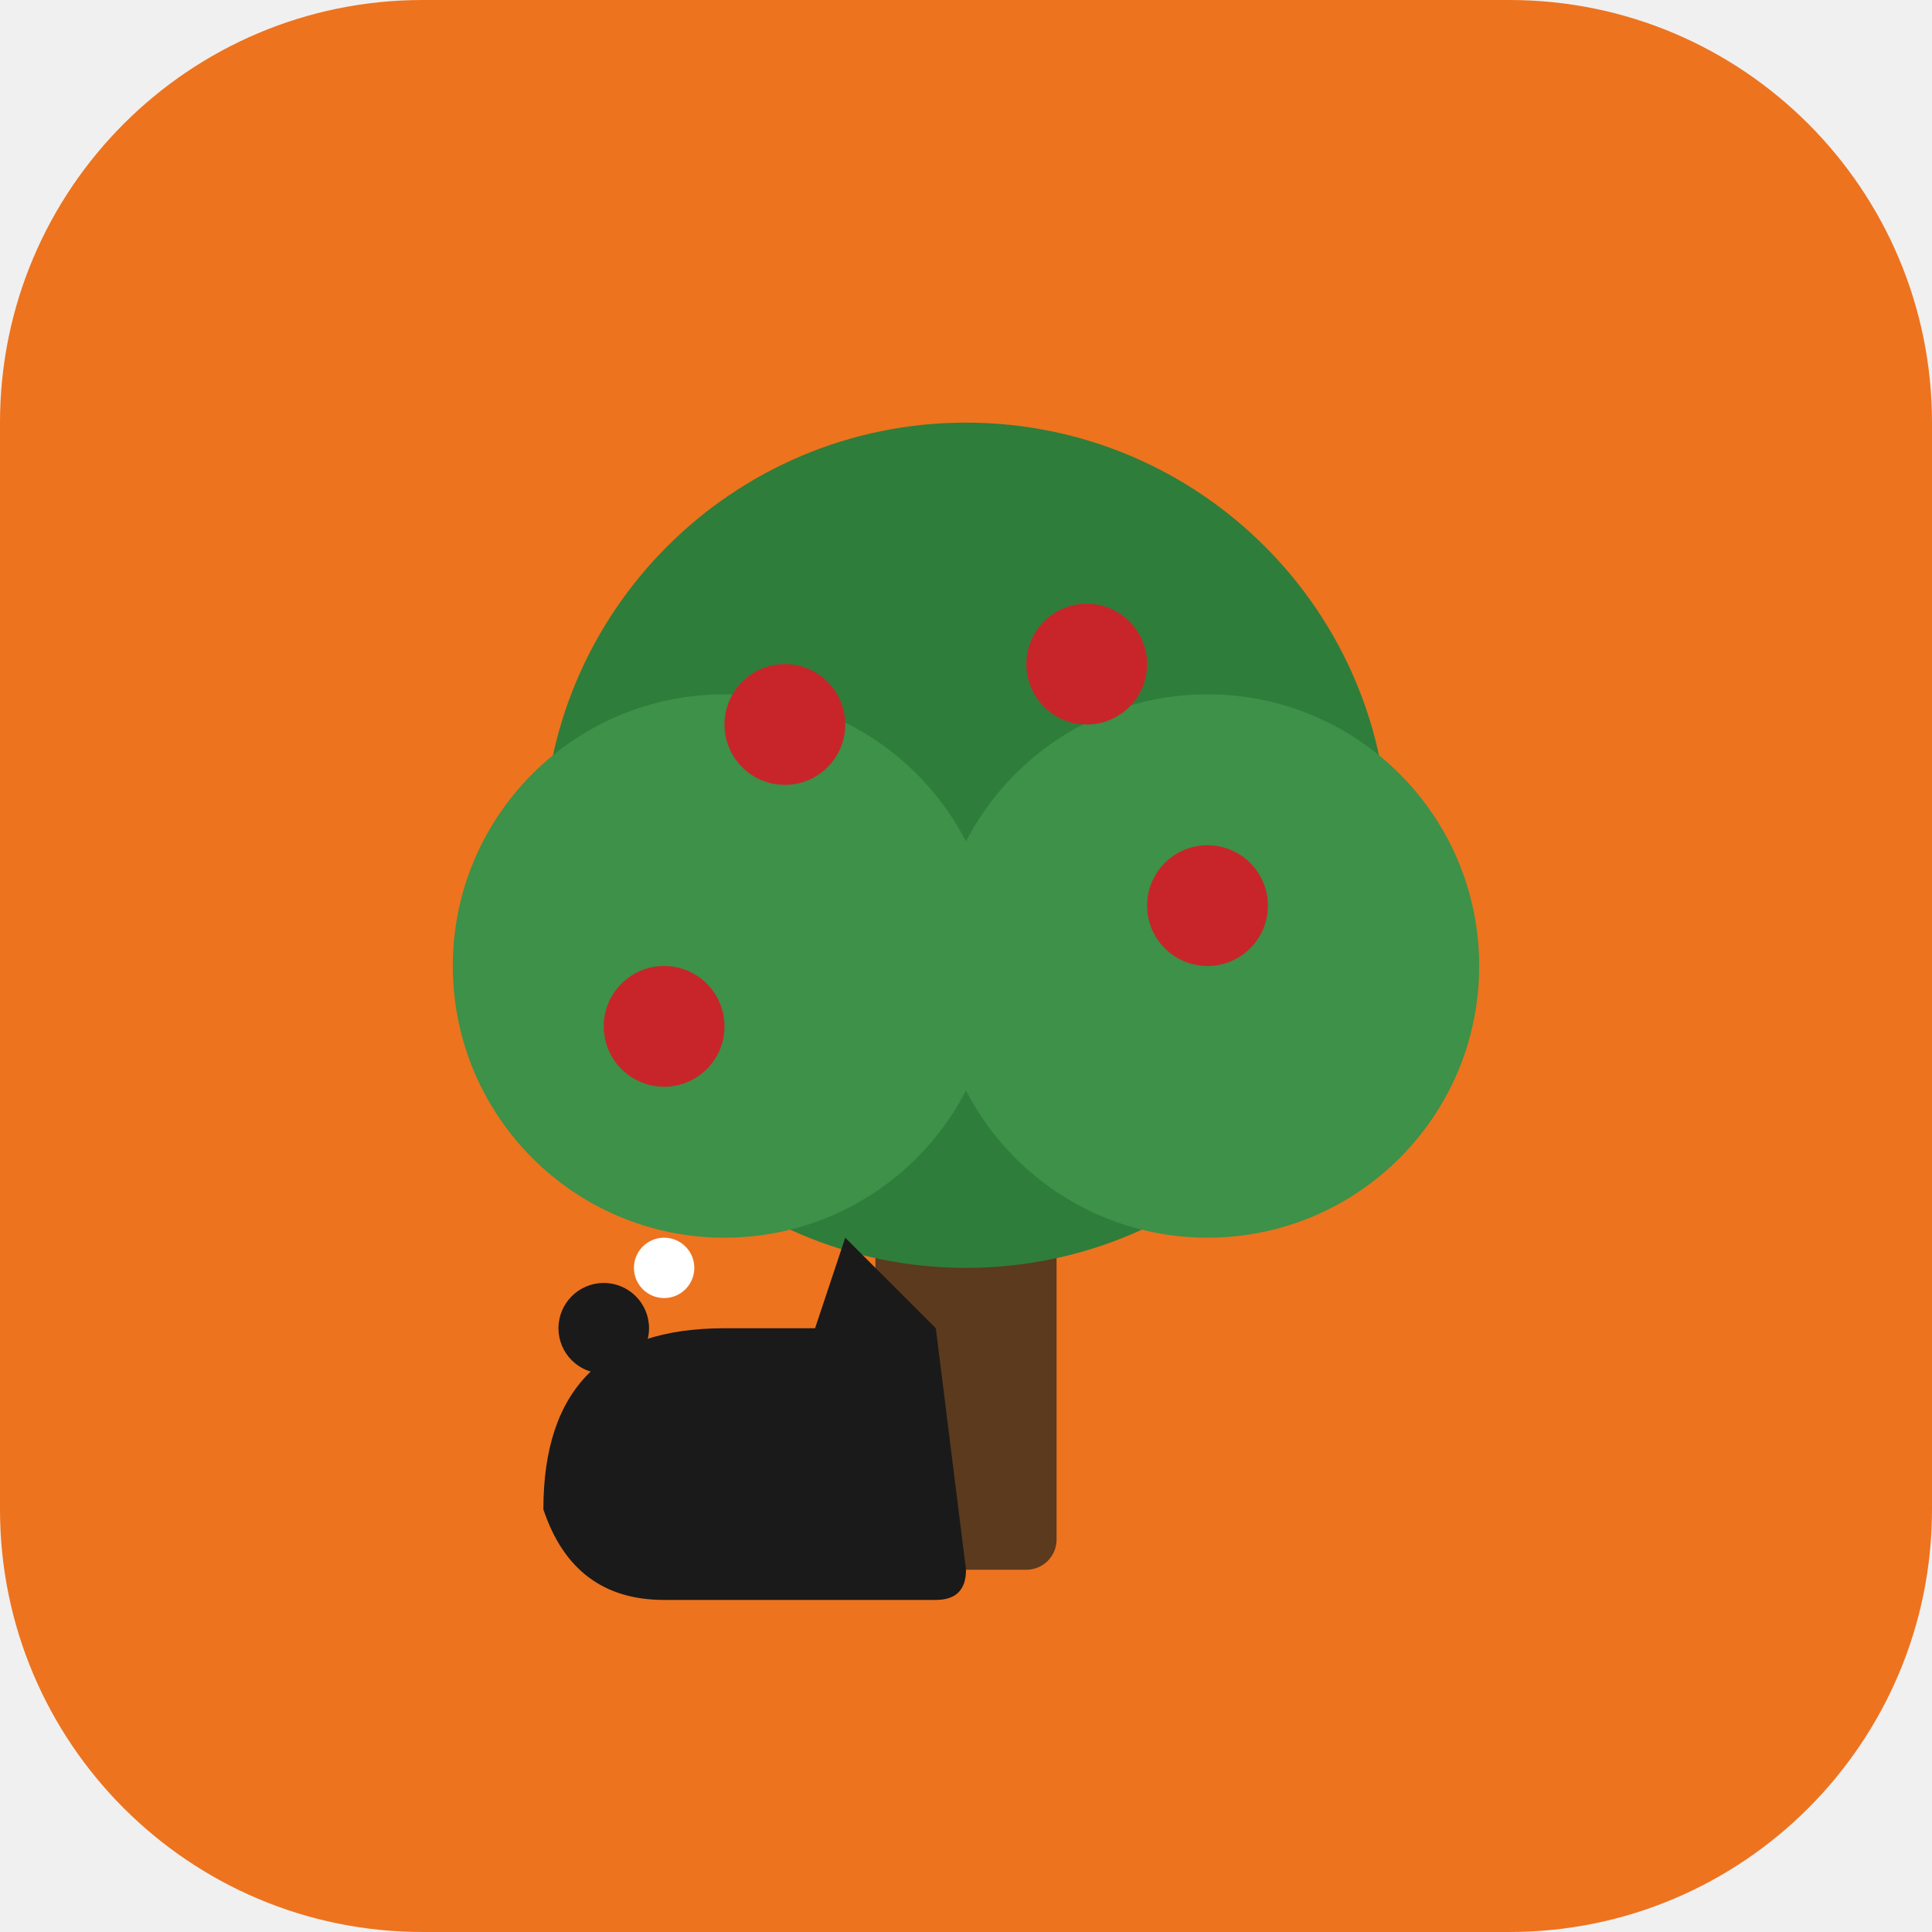
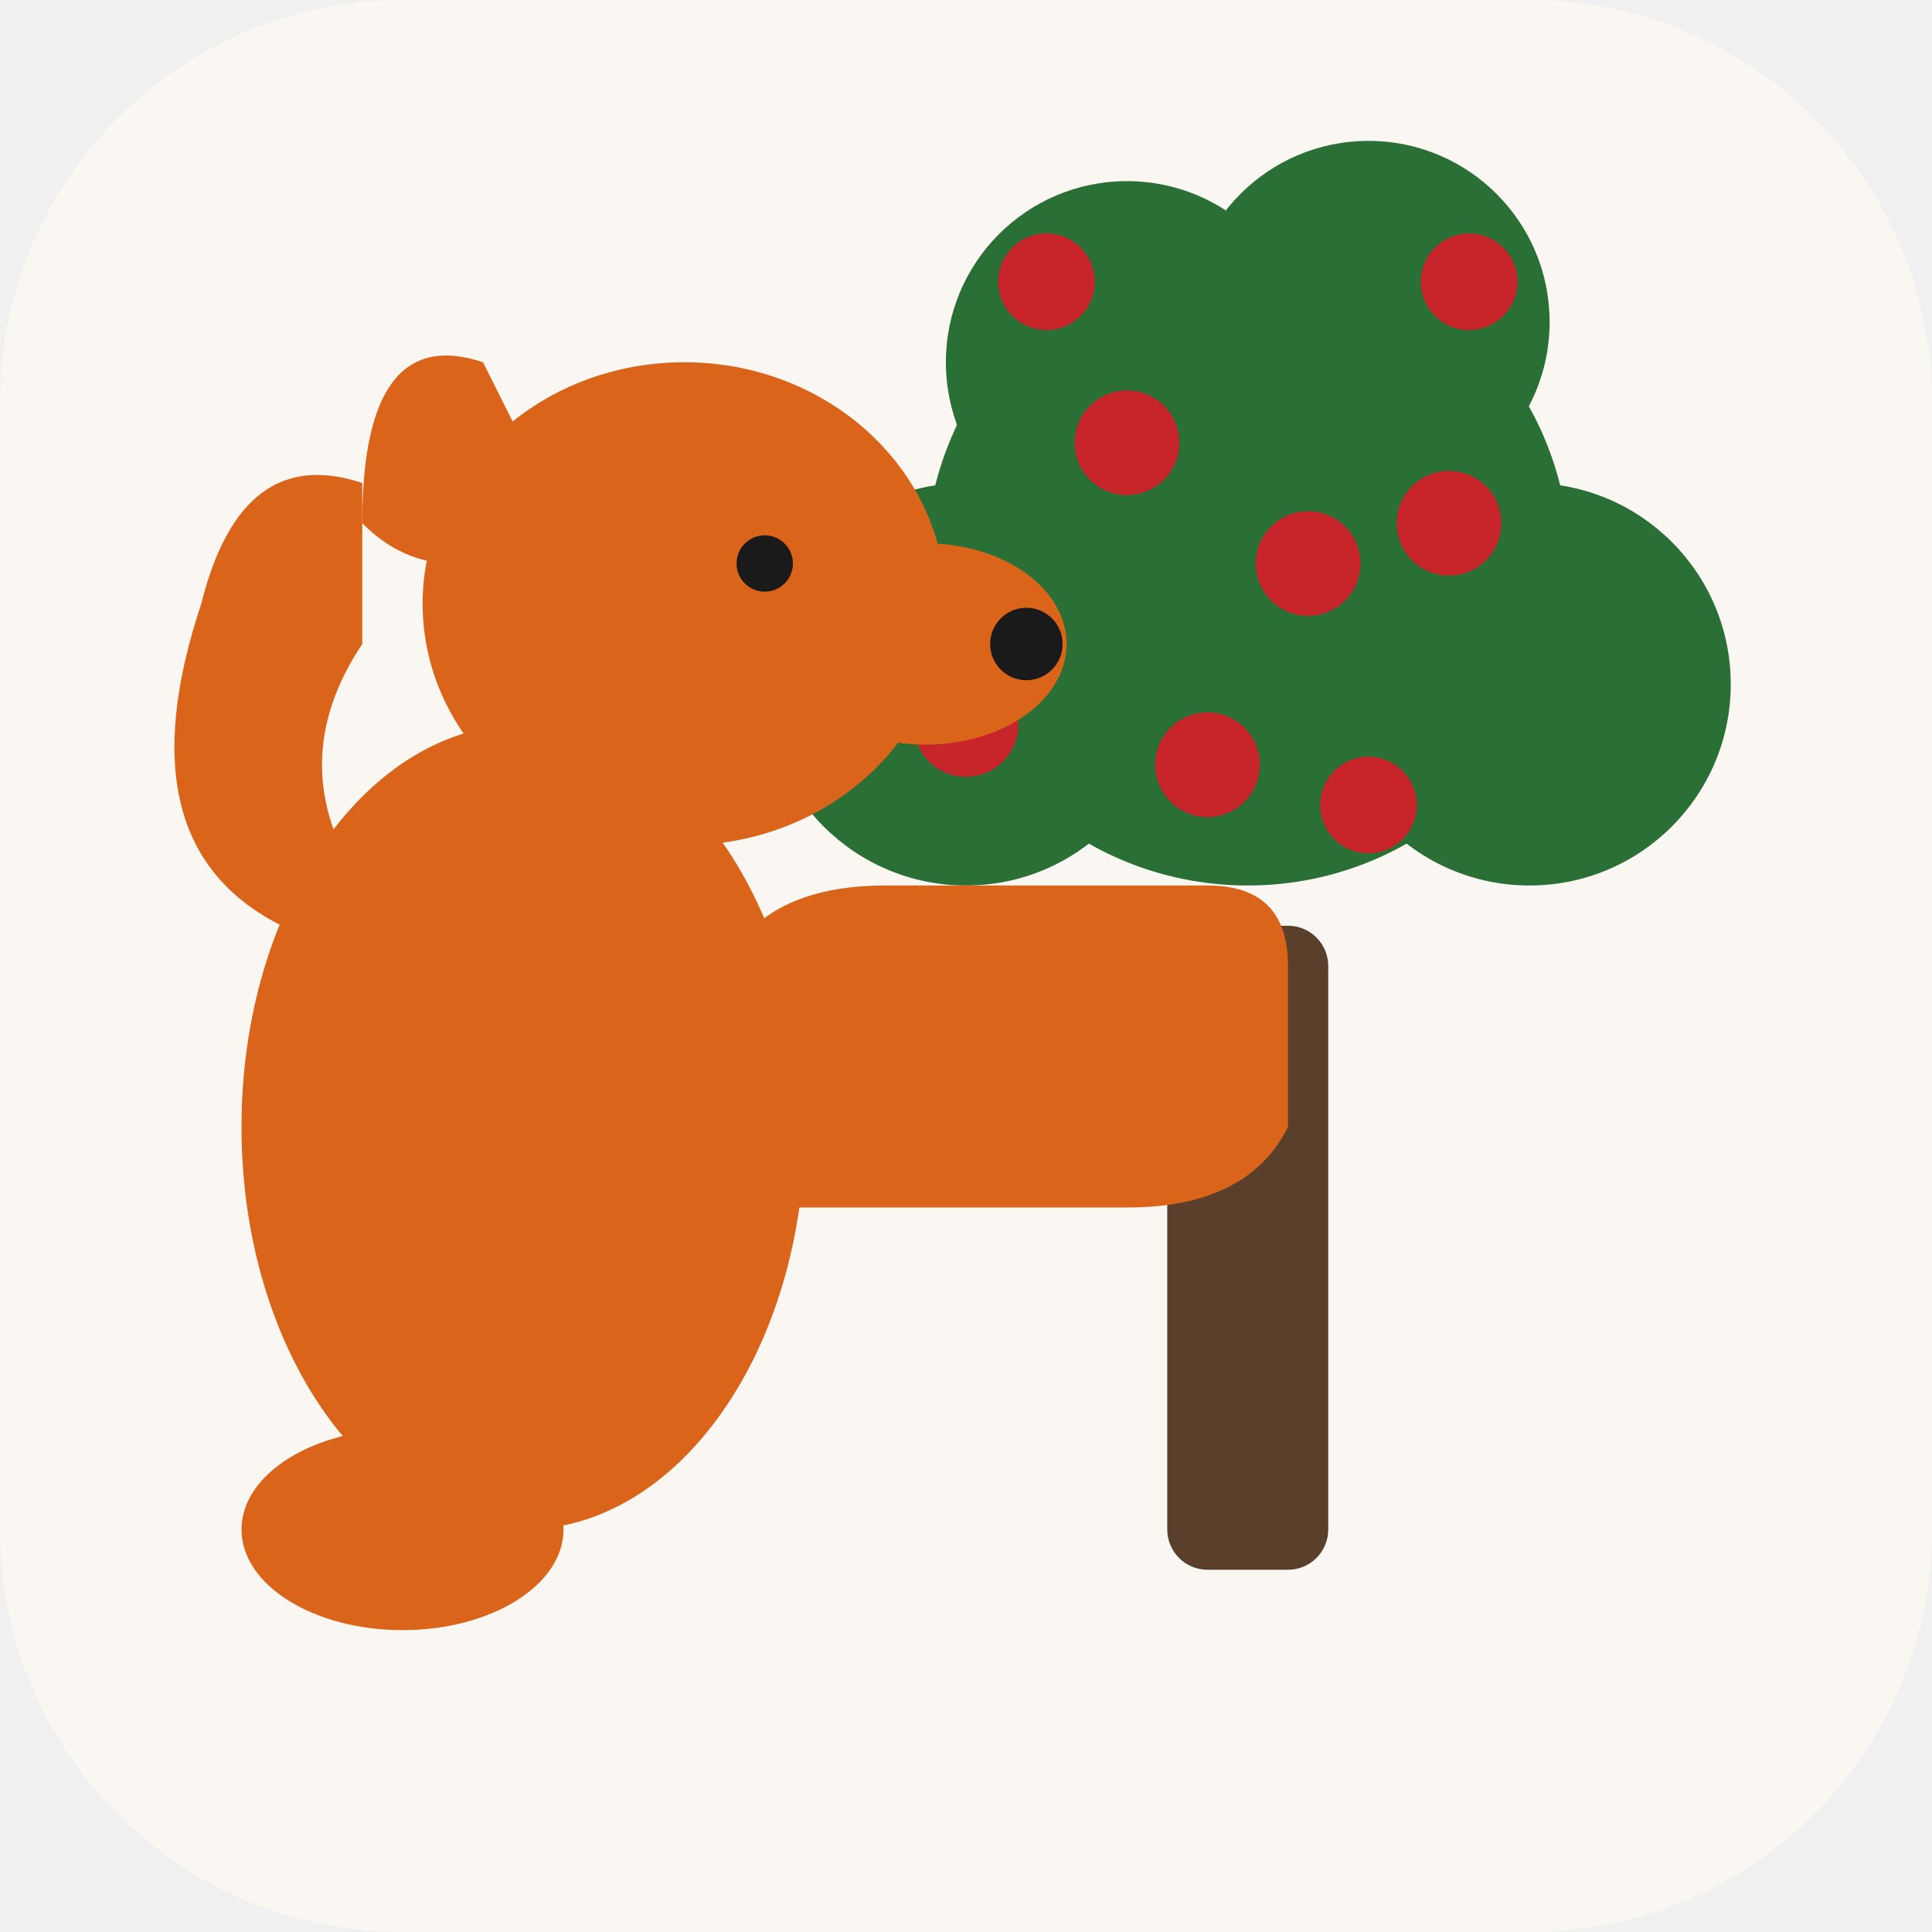
- <svg xmlns="http://www.w3.org/2000/svg" viewBox="0 0 64 64" fill="none">
-   <rect width="64" height="64" rx="14" fill="#ed731f" />
-   <rect x="29" y="38" width="6" height="14" rx="1" fill="#5b3a1e" />
-   <circle cx="32" cy="28" r="14" fill="#2f7d3a" />
-   <circle cx="24" cy="32" r="9" fill="#3d9148" />
-   <circle cx="40" cy="32" r="9" fill="#3d9148" />
-   <circle cx="26" cy="24" r="2" fill="#c8252b" />
-   <circle cx="36" cy="22" r="2" fill="#c8252b" />
-   <circle cx="40" cy="30" r="2" fill="#c8252b" />
-   <circle cx="22" cy="34" r="2" fill="#c8252b" />
-   <path d="M 18 50 Q 18 44 24 44 L 27 44 L 28 41 L 31 44 L 32 52 Q 32 53 31 53 L 22 53 Q 19 53 18 50 Z" fill="#1a1a1a" />
-   <circle cx="20" cy="44" r="1.5" fill="#1a1a1a" />
-   <circle cx="22" cy="42" r="1" fill="#fff" />
+ <svg xmlns="http://www.w3.org/2000/svg" viewBox="0 0 96 96" fill="none">
+   <rect width="96" height="96" rx="20" fill="#faf7f2" />
+   <rect x="58" y="46" width="8" height="32" rx="2" fill="#5a3f2a" />
+   <g fill="#2a6f35">
+     <circle cx="62" cy="28" r="16" />
+     <circle cx="76" cy="34" r="10" />
+     <circle cx="48" cy="34" r="10" />
+     <circle cx="68" cy="16" r="9" />
+     <circle cx="56" cy="18" r="9" />
+   </g>
+   <g fill="#c8252b">
+     <circle cx="56" cy="22" r="2.6" />
+     <circle cx="65" cy="28" r="2.6" />
+     <circle cx="48" cy="36" r="2.6" />
+     <circle cx="72" cy="26" r="2.6" />
+     <circle cx="60" cy="38" r="2.6" />
+     <circle cx="73" cy="14" r="2.4" />
+     <circle cx="52" cy="14" r="2.4" />
+     <circle cx="68" cy="40" r="2.4" />
+   </g>
+   <g fill="#d9641a">
+     <path d="M 14 46 Q 6 42 10 30 Q 12 22 18 24 L 18 32 Q 14 38 18 44 Z" />
+     <ellipse cx="26" cy="56" rx="14" ry="20" />
+     <ellipse cx="20" cy="76" rx="8" ry="5" />
+     <ellipse cx="34" cy="30" rx="13" ry="12" />
+     <ellipse cx="46" cy="32" rx="7" ry="5" />
+     <path d="M 24 18 Q 18 16 18 26 Q 22 30 28 26 Z" />
+     <path d="M 36 48 Q 38 44 44 44 L 60 44 Q 64 44 64 48 L 64 56 Q 62 60 56 60 L 38 60 Q 34 56 36 48 Z" />
+   </g>
+   <circle cx="51" cy="32" r="1.8" fill="#1a1a1a" />
+   <circle cx="38" cy="28" r="1.4" fill="#1a1a1a" />
</svg>
